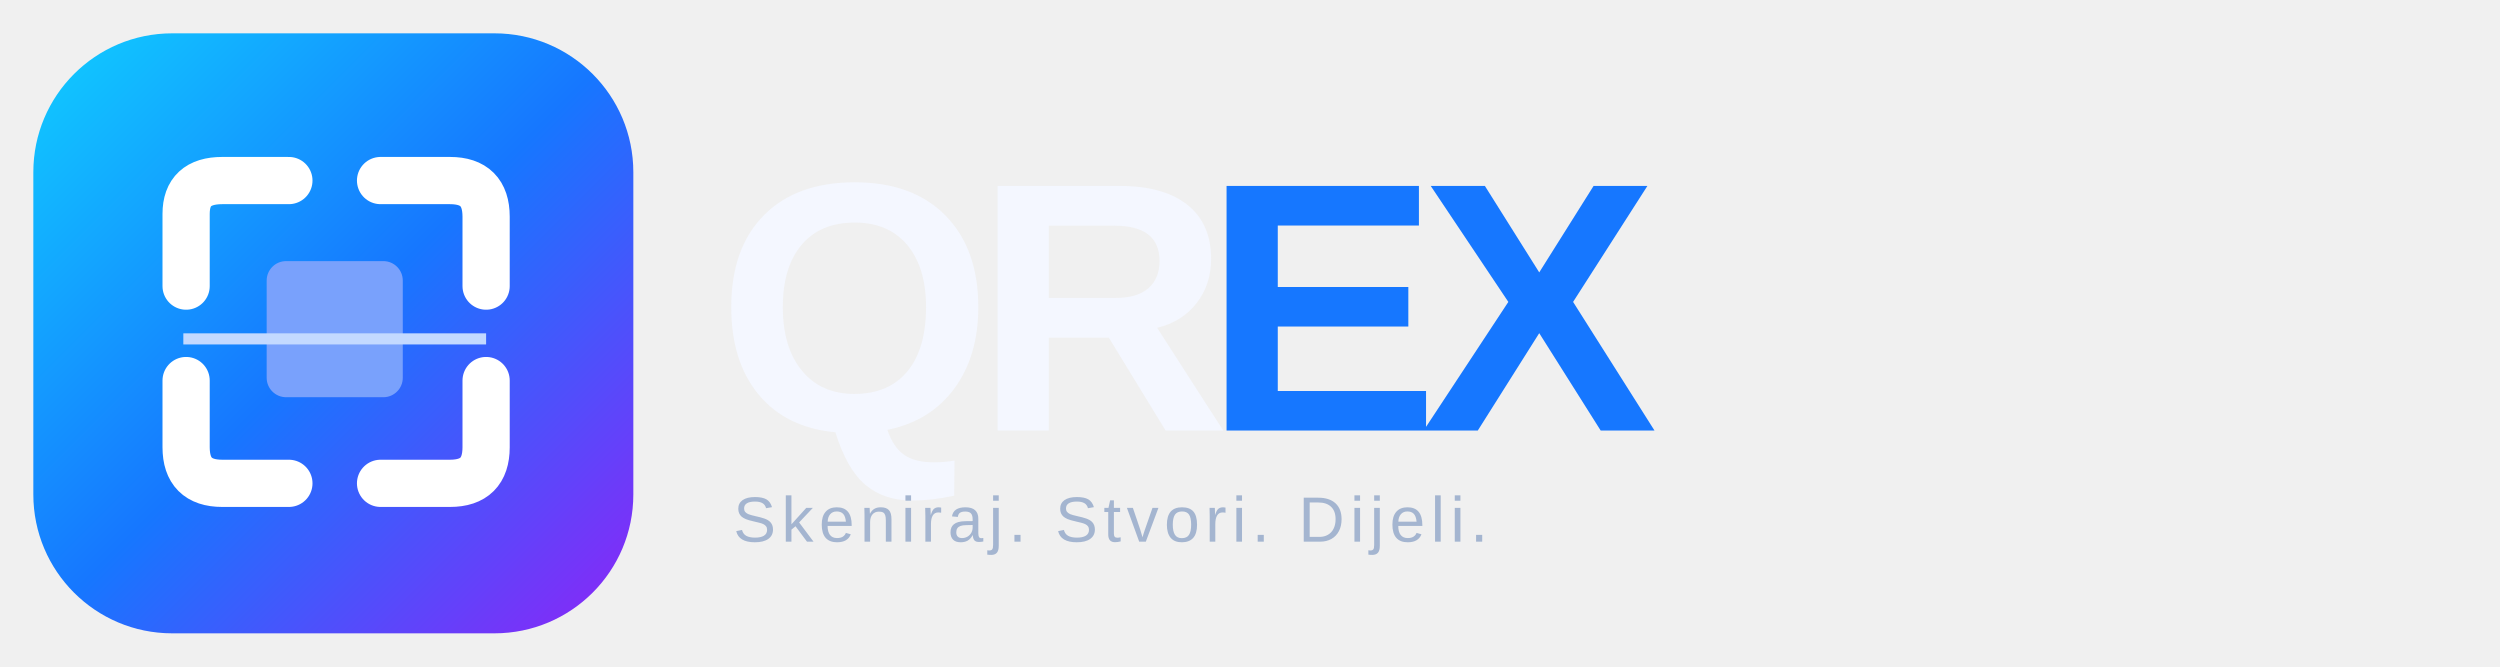
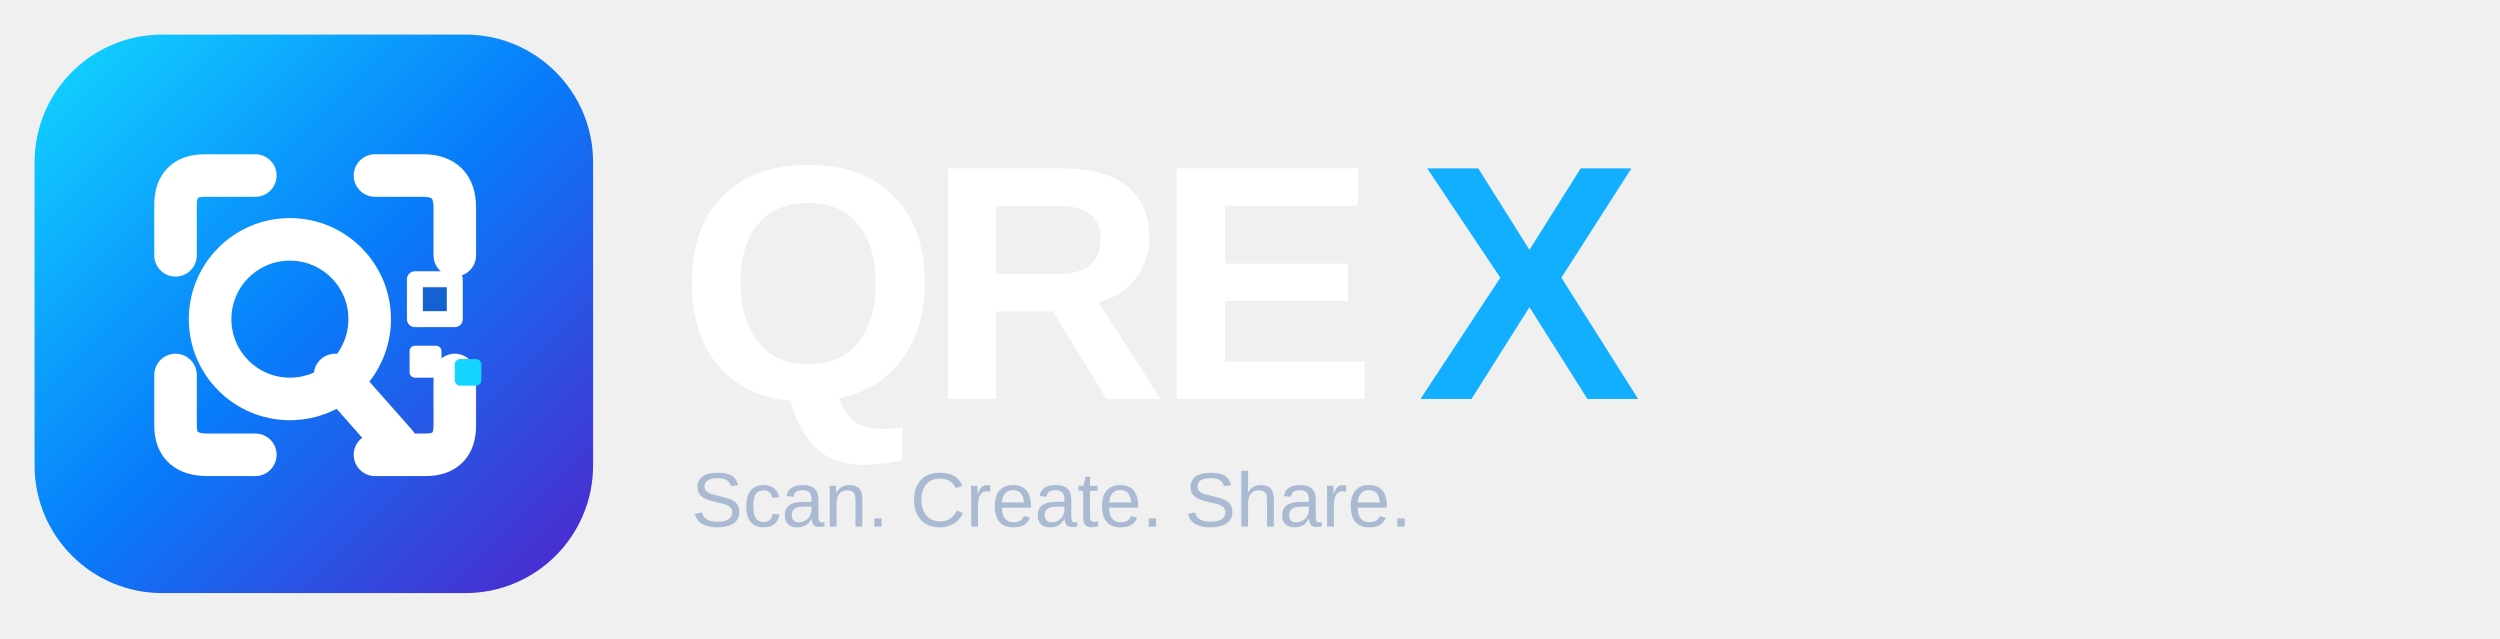
- <svg xmlns="http://www.w3.org/2000/svg" width="900" height="240" viewBox="0 0 900 240">
+ <svg xmlns="http://www.w3.org/2000/svg" width="940" height="240" viewBox="0 0 940 240">
  <defs>
    <linearGradient id="g" x1="0" x2="1" y1="0" y2="1">
-       <stop stop-color="#10CEFF" />
-       <stop offset=".50" stop-color="#1677FF" />
-       <stop offset="1" stop-color="#8D24F7" />
+       <stop stop-color="#12D8FF" />
+       <stop offset=".5" stop-color="#087BFA" />
+       <stop offset="1" stop-color="#5223CA" />
    </linearGradient>
  </defs>
-   <rect width="216" height="216" x="12" y="12" rx="50" fill="url(#g)" />
-   <g fill="none" stroke="white" stroke-width="17" stroke-linecap="round">
-     <path d="M67 103V77Q67 65 80 65H104 M137 65H162Q175 65 175 78V103 M67 137V161Q67 174 80 174H104 M137 174H162Q175 174 175 161V137" />
+   <rect x="13" y="13" width="210" height="210" rx="48" fill="url(#g)" />
+   <g fill="none" stroke="#fff" stroke-width="16" stroke-linecap="round">
+     <path d="M66 96V77Q66 66 77 66H96 M141 66H159Q171 66 171 78V96 M66 141V160Q66 171 78 171H96 M141 171H160Q171 171 171 160V141" />
+     <circle cx="109" cy="120" r="30" />
+     <path d="M126 141L149 167" />
  </g>
-   <rect x="96" y="94" width="49" height="49" rx="7" fill="#79A1FC" />
-   <path d="M66 122H175" stroke="#C3D9FF" stroke-width="4" />
-   <text x="258" y="155" fill="#F4F7FF" font-size="128" font-weight="900" font-family="Arial, sans-serif" letter-spacing="-7">QR</text>
-   <text x="433" y="155" fill="#1677FF" font-size="128" font-weight="900" font-family="Arial, sans-serif" letter-spacing="-7">EX</text>
-   <text x="264" y="195" fill="#A4B5D0" font-size="23" font-family="Arial, sans-serif" letter-spacing="2">Skeniraj. Stvori. Dijeli.</text>
+   <rect x="153" y="102" width="21" height="21" rx="3" fill="#fff" />
+   <rect x="159" y="108" width="9" height="9" fill="#1461D1" />
+   <rect x="154" y="130" width="12" height="12" rx="2" fill="#fff" />
+   <rect x="171" y="135" width="10" height="10" rx="2" fill="#13D5FF" />
+   <text x="255" y="150" fill="#FFFFFF" font-size="126" font-weight="900" font-family="Arial, Helvetica, sans-serif" letter-spacing="-5">QRE</text>
+   <text x="533" y="150" fill="#12AEFF" font-size="126" font-weight="900" font-family="Arial, Helvetica, sans-serif" letter-spacing="-5">X</text>
+   <text x="260" y="198" fill="#A9BAD2" font-size="29" font-family="Arial, Helvetica, sans-serif">Scan. Create. Share.</text>
</svg>
